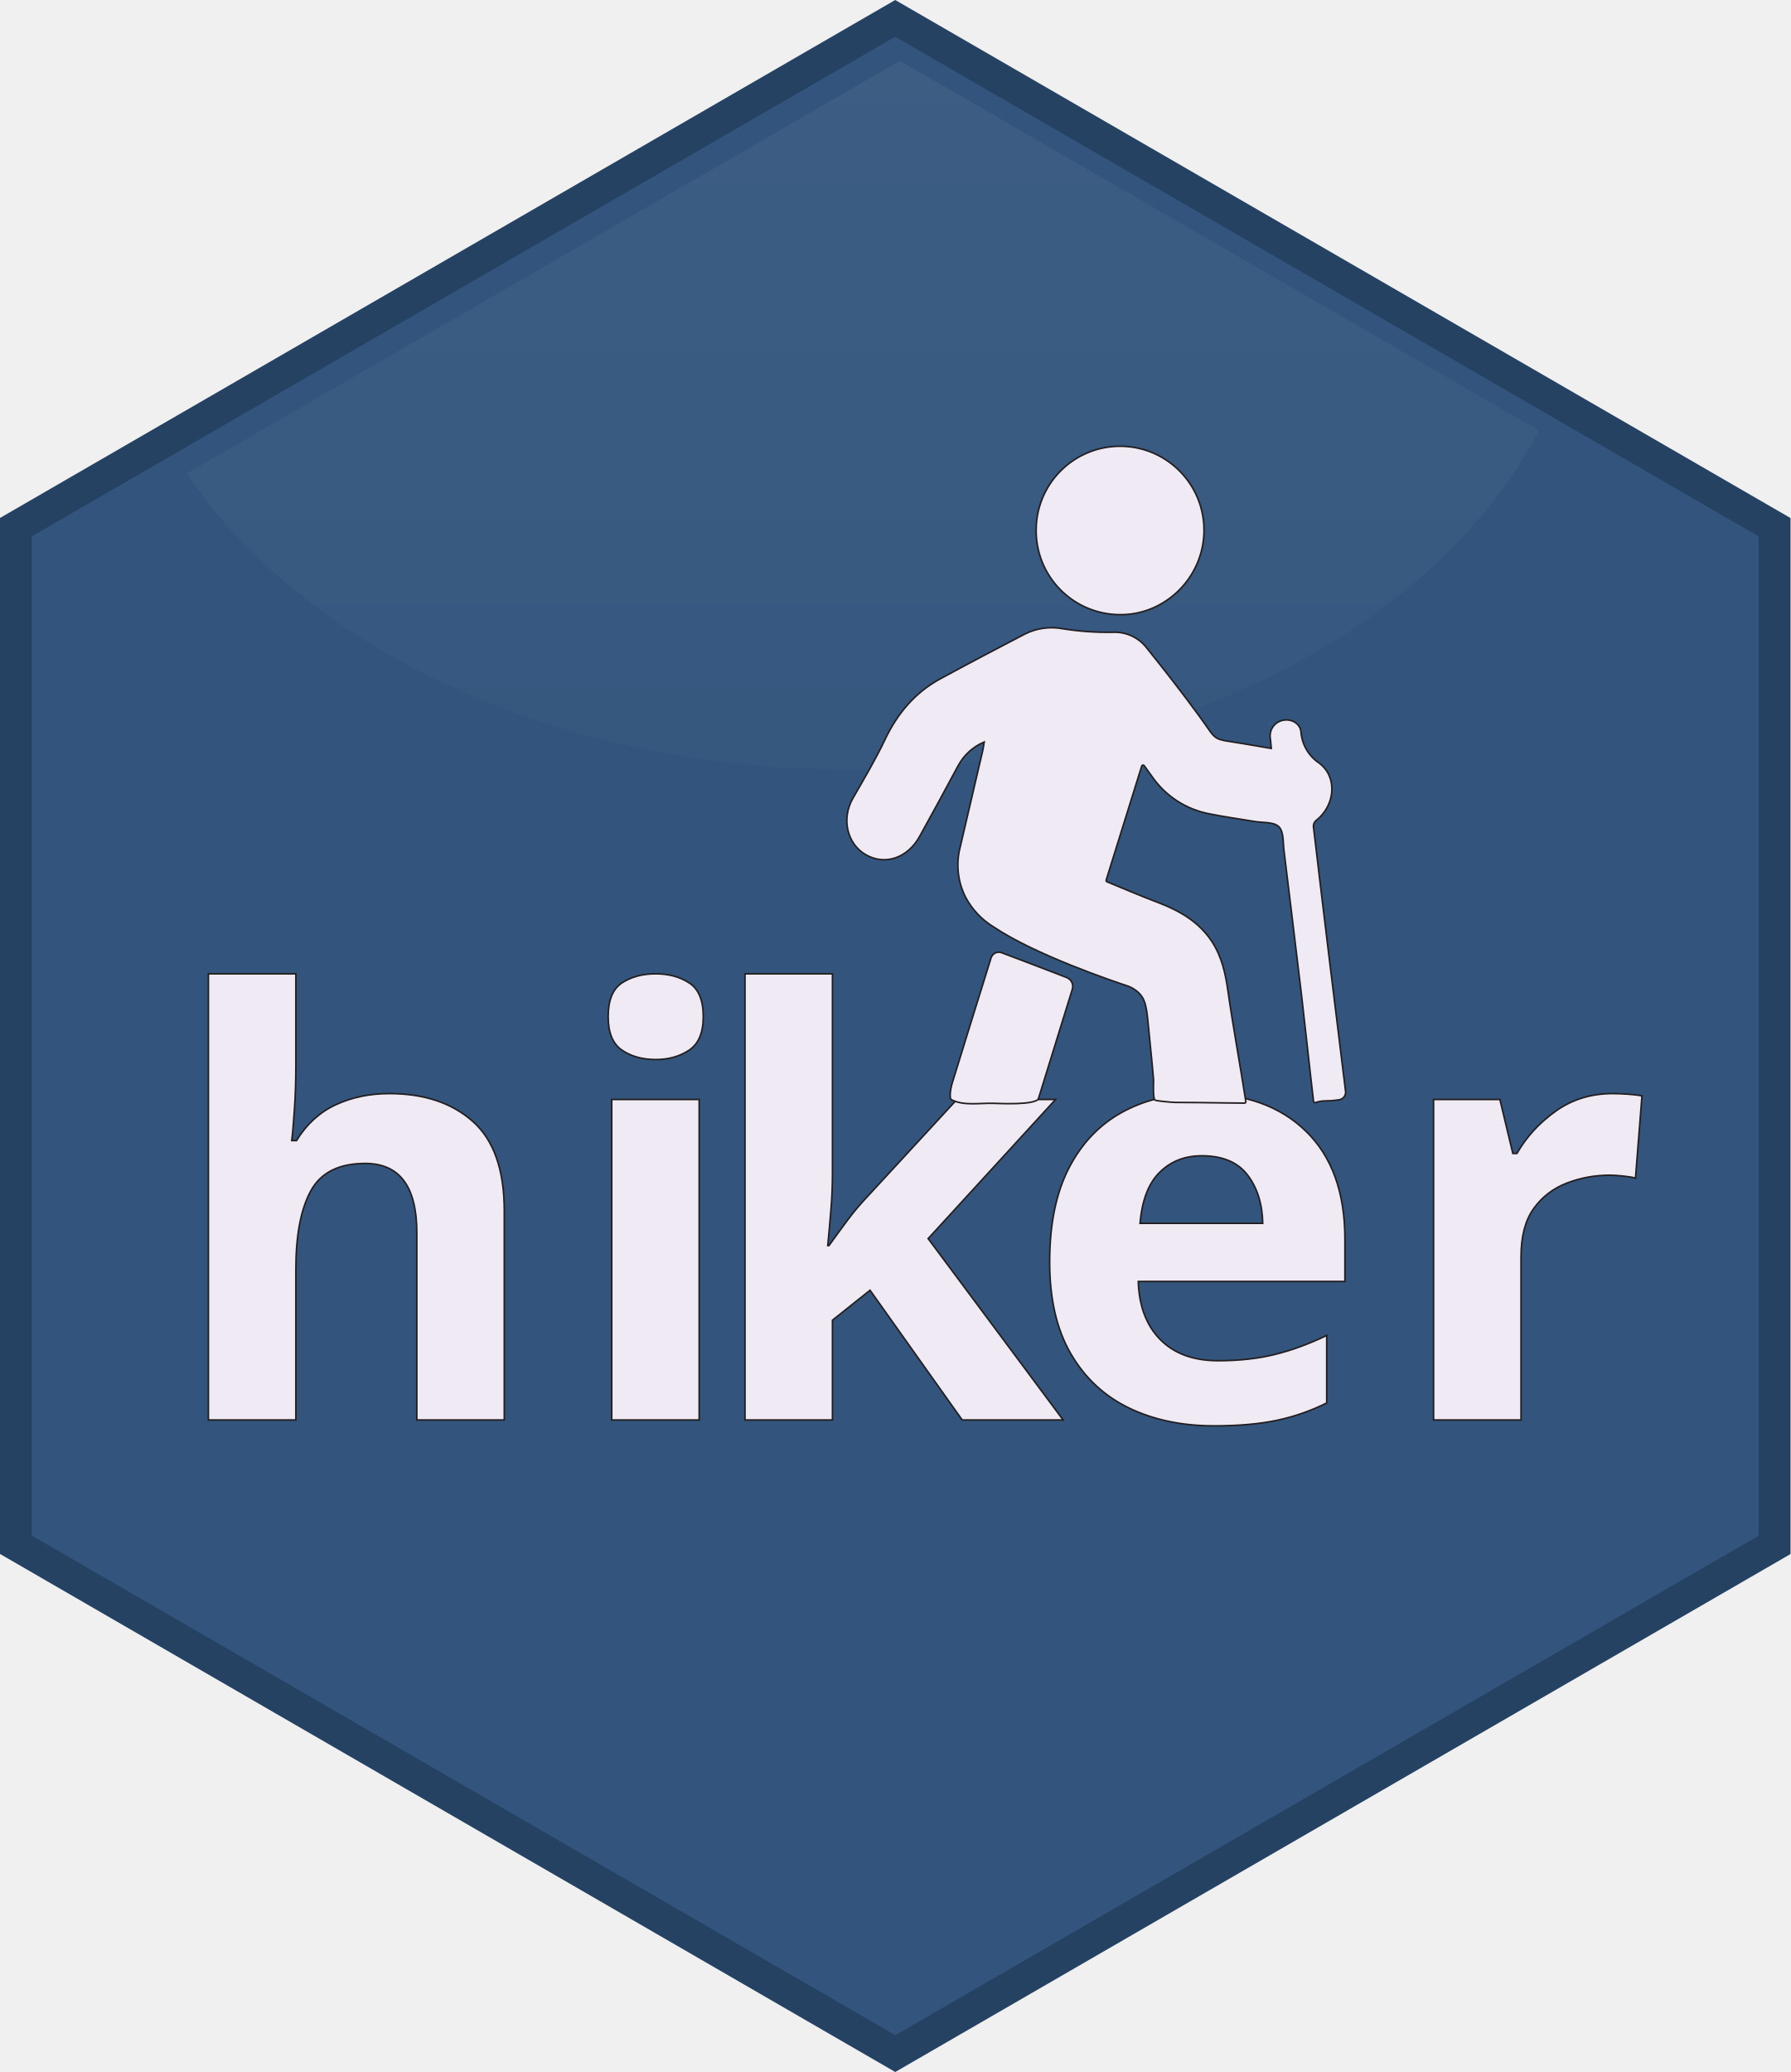
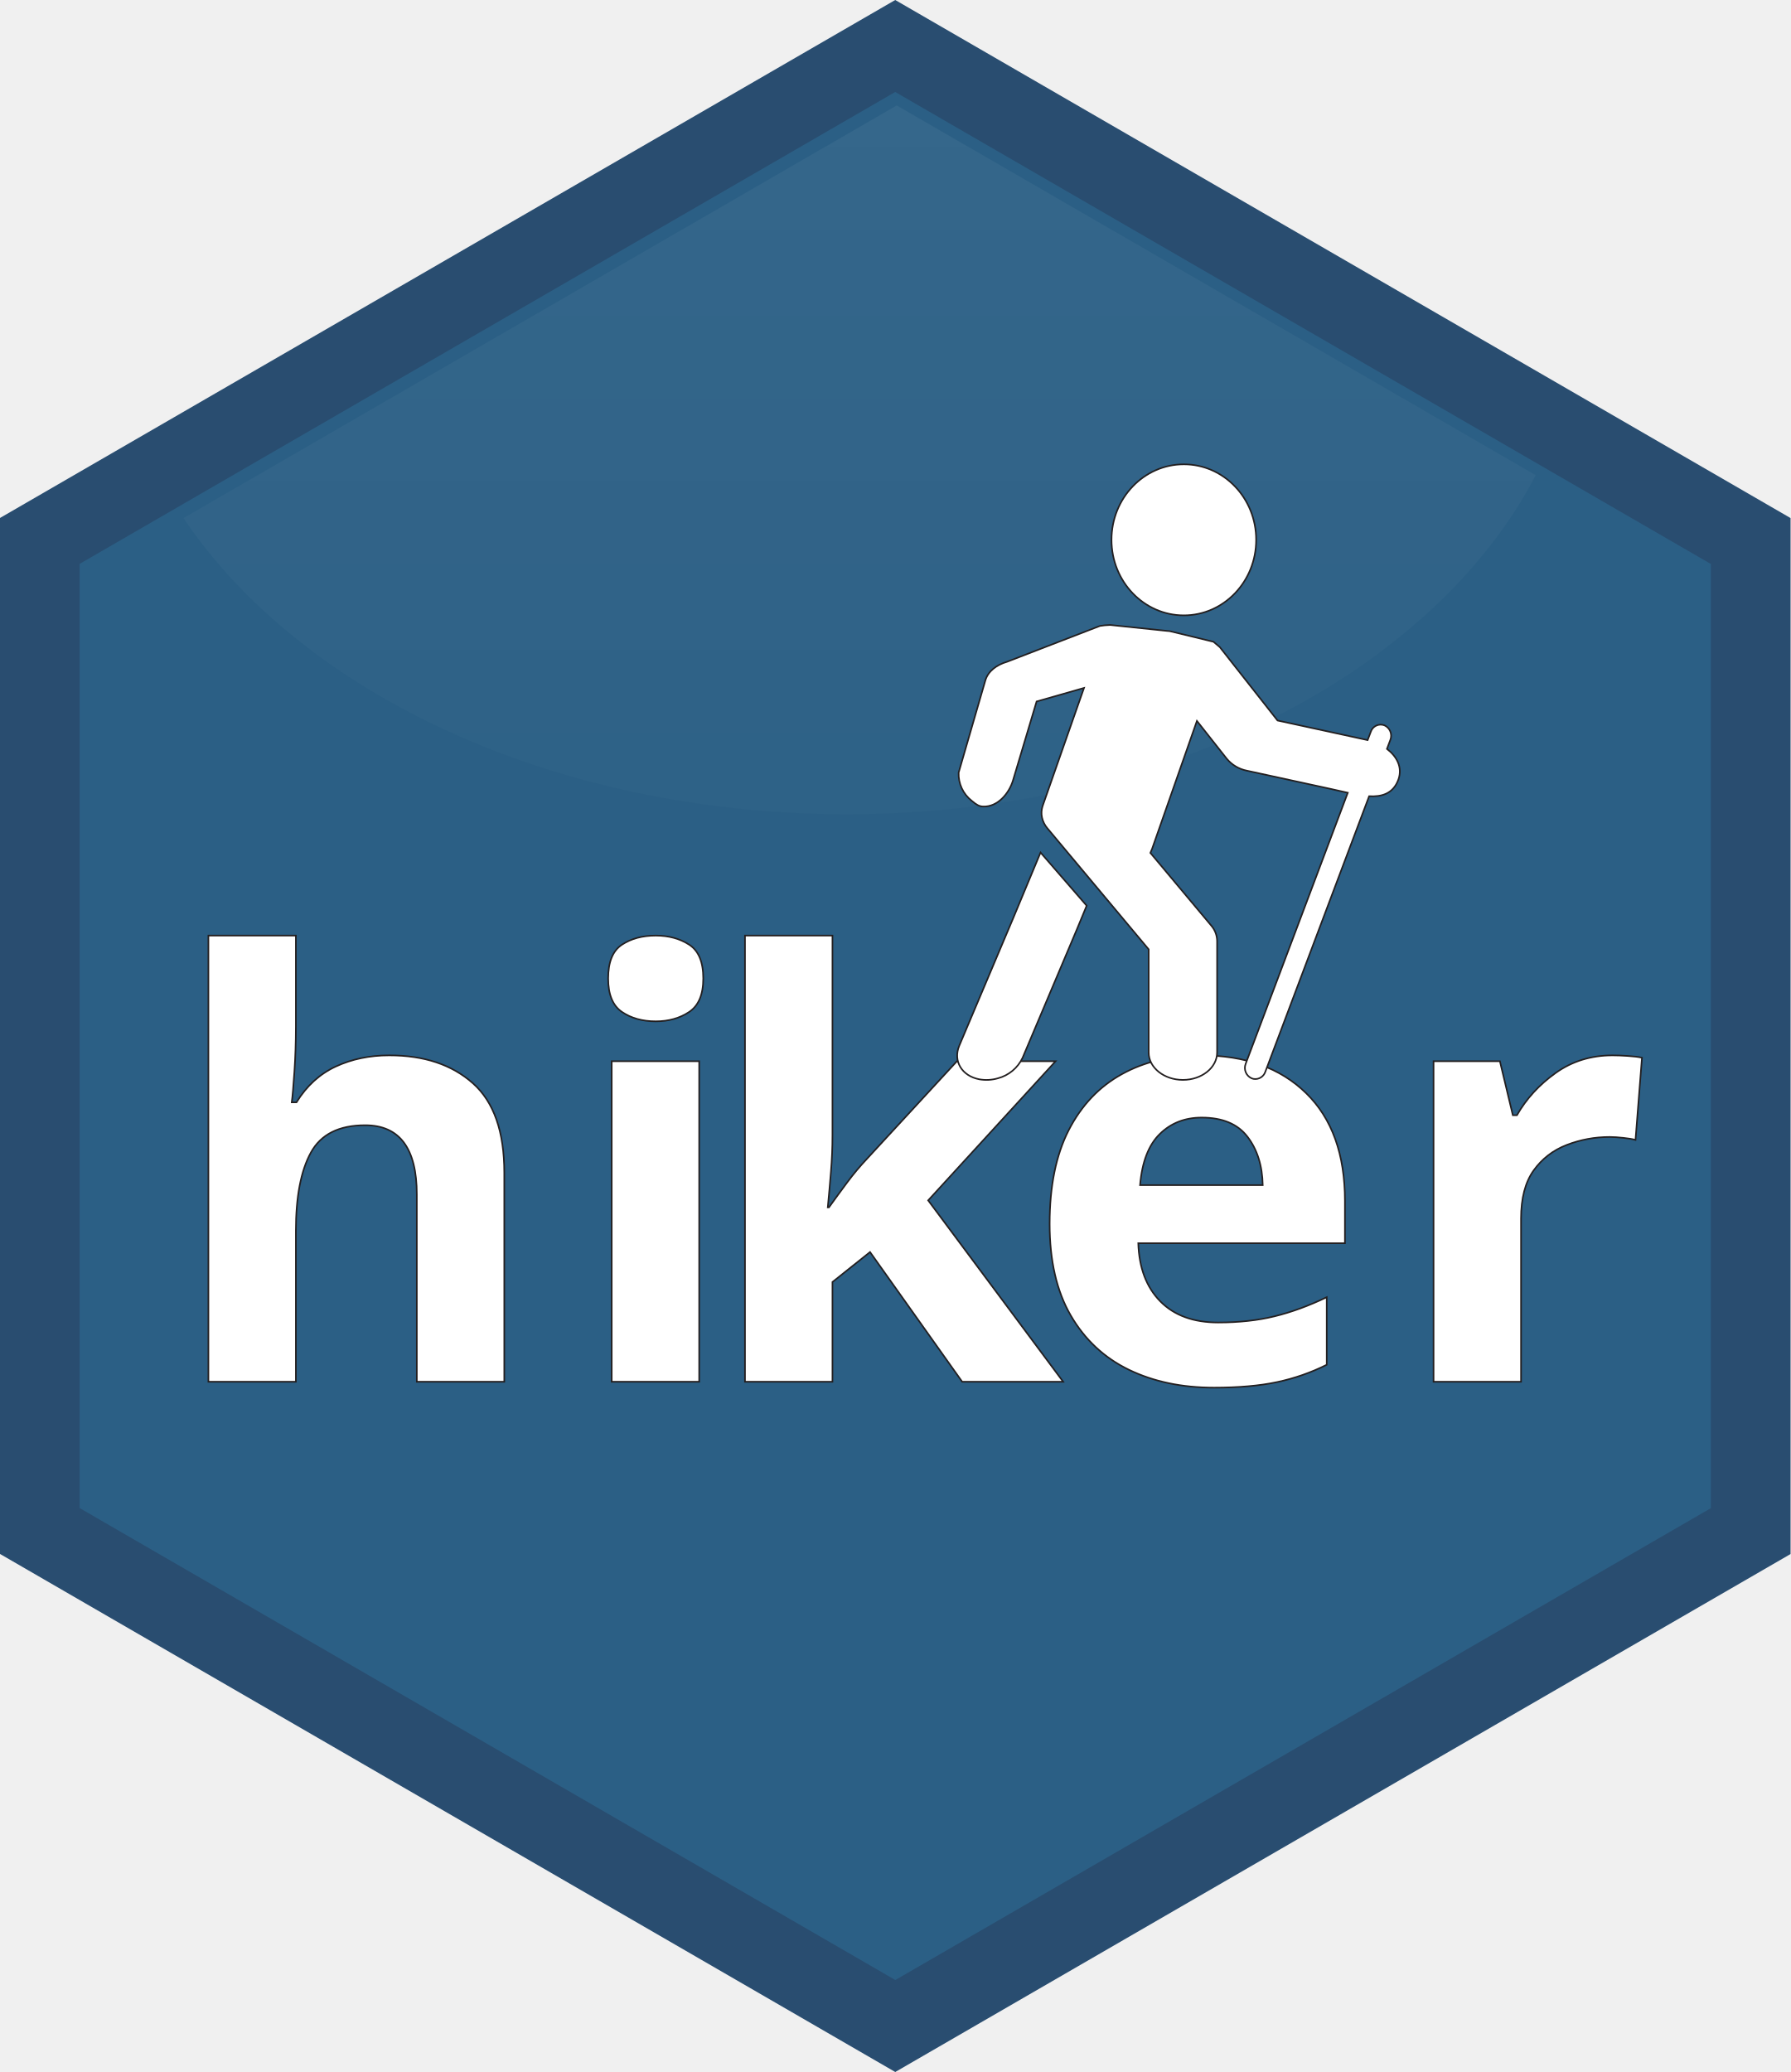
<svg xmlns="http://www.w3.org/2000/svg" id="new" viewBox="0 0 562.21 650.57">
  <defs>
-     <style>.cls-1{fill:#33557d;}.cls-2{fill:#254263;}.cls-3{font-size:184.33px;font-family:GillSansMT-Bold, Gill Sans MT;font-weight:700;letter-spacing:0.03em;}.cls-3,.cls-8{fill:#f0eaf4;stroke:#231f20;stroke-miterlimit:10;stroke-width:0.5px;}.cls-4{letter-spacing:0em;}.cls-5{letter-spacing:0.03em;}.cls-6{opacity:0.05;}.cls-7{fill:url(#linear-gradient);}</style>
-     <linearGradient id="linear-gradient" x1="270.91" y1="241.62" x2="270.91" y2="19.1" gradientUnits="userSpaceOnUse">
+     <style>.cls-1{fill:#2b5f85;}.cls-2{fill:#294d70;}.cls-3{font-size:184.33px;font-family:GillSansMT-Bold, Gill Sans MT;font-weight:700;letter-spacing:0.03em;}.cls-3,.cls-8,.cls-9{fill:#fff;stroke:#231f20;stroke-width:0.5px;}.cls-3,.cls-8{stroke-miterlimit:10;}.cls-4{letter-spacing:0em;}.cls-5{letter-spacing:0.03em;}.cls-6{opacity:0.05;}.cls-7{fill:url(#linear-gradient);}.cls-9{stroke-linecap:round;stroke-linejoin:round;}</style>
+     <linearGradient id="linear-gradient" x1="269.91" y1="255.62" x2="269.91" y2="33.1" gradientUnits="userSpaceOnUse">
      <stop offset="0.01" stop-color="#fff" stop-opacity="0.3" />
      <stop offset="1" stop-color="#fff" />
    </linearGradient>
  </defs>
-   <polygon class="cls-1" points="5.02 485.03 5 165.51 281.09 5.78 557.19 165.54 557.21 485.06 281.12 644.8 5.02 485.03" />
-   <path class="cls-2" d="M281.09,11.55l271.1,156.87,0,313.76L281.12,639,10,482.15,10,168.4,281.09,11.55m0-11.55L0,162.63,0,487.91l281.1,162.66L562.21,487.94l0-325.28L281.09,0Z" />
-   <text class="cls-3" transform="translate(51.06 445.85)">hi<tspan class="cls-4" x="168.48" y="0">k</tspan>
+   <polygon class="cls-1" points="12.52 480.71 12.5 169.84 281.09 14.44 549.69 169.87 549.71 480.73 281.12 636.13 12.52 480.71" />
+   <path class="cls-2" d="M281.09,28.88l256.1,148.2,0,296.45L281.12,621.69,25,473.5l0-296.45L281.09,28.88m0-28.88L0,162.63,0,487.91l281.1,162.66L562.21,487.94l0-325.28L281.09,0Z" />
+   <text class="cls-3" transform="translate(51.06 433.85)">hi<tspan class="cls-4" x="168.48" y="0">k</tspan>
    <tspan class="cls-5" x="270.22" y="0">er</tspan>
  </text>
  <g class="cls-6">
-     <path class="cls-7" d="M483.2,135.19,282.56,19.1,58.62,148.67c36.89,54.94,116.28,93,208.28,93C366.25,241.62,450.9,197.3,483.2,135.19Z" />
+     <path class="cls-7" d="M482.2,149.19,281.56,33.1,57.62,162.67c36.89,54.94,116.28,93,208.28,93C365.25,255.62,449.9,211.3,482.2,149.19Z" />
  </g>
-   <path class="cls-8" d="M326,345.13c3.44-11.21,7.32-23.52,10.71-34.56a3,3,0,0,0-1.75-3.63c-6.72-2.59-13-5-20.46-7.81a2.55,2.55,0,0,0-3.32,1.63c-6.53,20.94-5.7,18.3-12.18,39.25-.58,1.85-1,4.92-.26,5.28,3.82,2,8.9,1,13.25,1.13,2.51.09,12.38.54,14-1.29" />
-   <path class="cls-8" d="M353.6,309.43a9.7,9.7,0,0,1,4.34,2.71c1.38,1.56,2,3.45,2.46,8.19.57,6.27,1.3,12.52,1.81,18.8,0,.39-.24,5.7.4,6.25.4.33,5.66.76,6.5.76,6.28,0,8.8.09,15.08.15l6.56.07a.43.43,0,0,0,.43-.49c-1.59-10.29-4.21-24.73-5.6-34.61-.77-5.5-1.92-10.78-5-15.54-4.11-6.31-10.2-9.76-17-12.36-5.32-2-10.55-4.26-16-6.5a.43.43,0,0,1-.25-.53c3.71-11.93,7.36-23.64,11.16-35.81a.44.44,0,0,1,.77-.12c.94,1.29,1.7,2.33,2.43,3.38a28.28,28.28,0,0,0,18.15,11.77c4.63.94,9.32,1.59,14,2.37,2.63.44,6,.08,7.64,1.6s1.34,4.86,1.66,7.44c1.88,15.18,3.69,30.38,5.53,45.57.68,5.63,2.94,26.48,3.77,33.33a.42.42,0,0,0,.57.33c2.79-.88,3.12-.23,7.44-.87a2.4,2.4,0,0,0,2.05-2.65c-2.65-21.14-7.8-63.53-10.1-83.19a2.32,2.32,0,0,1,.84-1.86c5.93-4.61,6.88-13.55,1-18a12.94,12.94,0,0,1-5.75-9.85c-.3-2.7-3.07-4.15-5.63-3.62a5,5,0,0,0-4,5.73c.13,1,.2,1.95.31,3.11l-8.5-1.44c-10.78-1.82-8-.39-14.14-8.74-5.32-7.29-10.88-14.41-16.53-21.44a12.66,12.66,0,0,0-10.55-4.85,89.87,89.87,0,0,1-15.88-1.13,18.75,18.75,0,0,0-11.74,1.67c-8.92,4.64-17.82,9.31-26.65,14.11-7.88,4.28-13.45,10.9-17.33,19.11-3,6.29-6.54,12.26-10,18.27-3.78,6.48-1.91,14.52,4.14,17.9s13.09.85,16.77-5.84c4.06-7.38,8.13-14.76,12.09-22.2a16.51,16.51,0,0,1,8.17-7.43c-.18,1.08-.26,1.84-.43,2.57q-3.54,15.18-7.09,30.36a22.31,22.31,0,0,0,1.73,15.89,24.08,24.08,0,0,0,8.69,9.2C325,299.83,349.84,308.18,353.6,309.43Z" />
-   <path class="cls-8" d="M325.34,166a26.35,26.35,0,0,1,52.7.94c-.22,14.48-12.32,26.32-26.59,26.05A26.37,26.37,0,0,1,325.34,166Z" />
+   <path class="cls-8" d="M435.48,235.14l1.07-2.83a3.58,3.58,0,0,0-1.84-4.56,3.26,3.26,0,0,0-4.29,2l-1,2.63-28.29-6.15L383.64,204l-.62-.8-2-1.69-13.74-3.34-1-.09-17.7-1.85-1.75.11-1.45.19-29.13,11.24c-3.41,1-6,3-6.85,5.84L301,242.59a10.67,10.67,0,0,0,4.1,8.83c1.51,1.29,2.35,1.75,3.52,1.81,4.71.22,8.25-4.23,9.44-8.18l7.42-24.8L340.37,216l-12.84,36.62h0c-.07.19-.14.38-.19.57a6.74,6.74,0,0,0-.16,3.49,7.71,7.71,0,0,0,1.67,3.36l14.59,17.44,17.23,20.59v32.38c0,4.76,4.82,8.62,10.75,8.62s10.74-3.86,10.74-8.62v-35a7.51,7.51,0,0,0-1.83-4.81L361.21,267.8c.2-.43.38-.86.54-1.31l14.07-40.14,9.4,11.91a10.87,10.87,0,0,0,6.26,3.71L418,247.74c.69.15,2.86.66,5.19,1.17L391.13,334a3.57,3.57,0,0,0,1.84,4.56,3.19,3.19,0,0,0,.73.21,3.31,3.31,0,0,0,3.57-2.19L429.89,250c3.75.21,7.58-.66,9.21-5.31C440.41,240.92,438.59,237.52,435.48,235.14Z" />
+   <path class="cls-8" d="M341.2,284.37l-14.48-16.69-8.53,20.48h0l-17,40.2c-2,4.76.8,9.47,6.29,10.52a12.77,12.77,0,0,0,5.83-.31,11.93,11.93,0,0,0,7.76-6.43l17-40.2h0Z" />
+   <ellipse class="cls-9" cx="371.71" cy="169.5" rx="22.71" ry="23.71" />
</svg>
